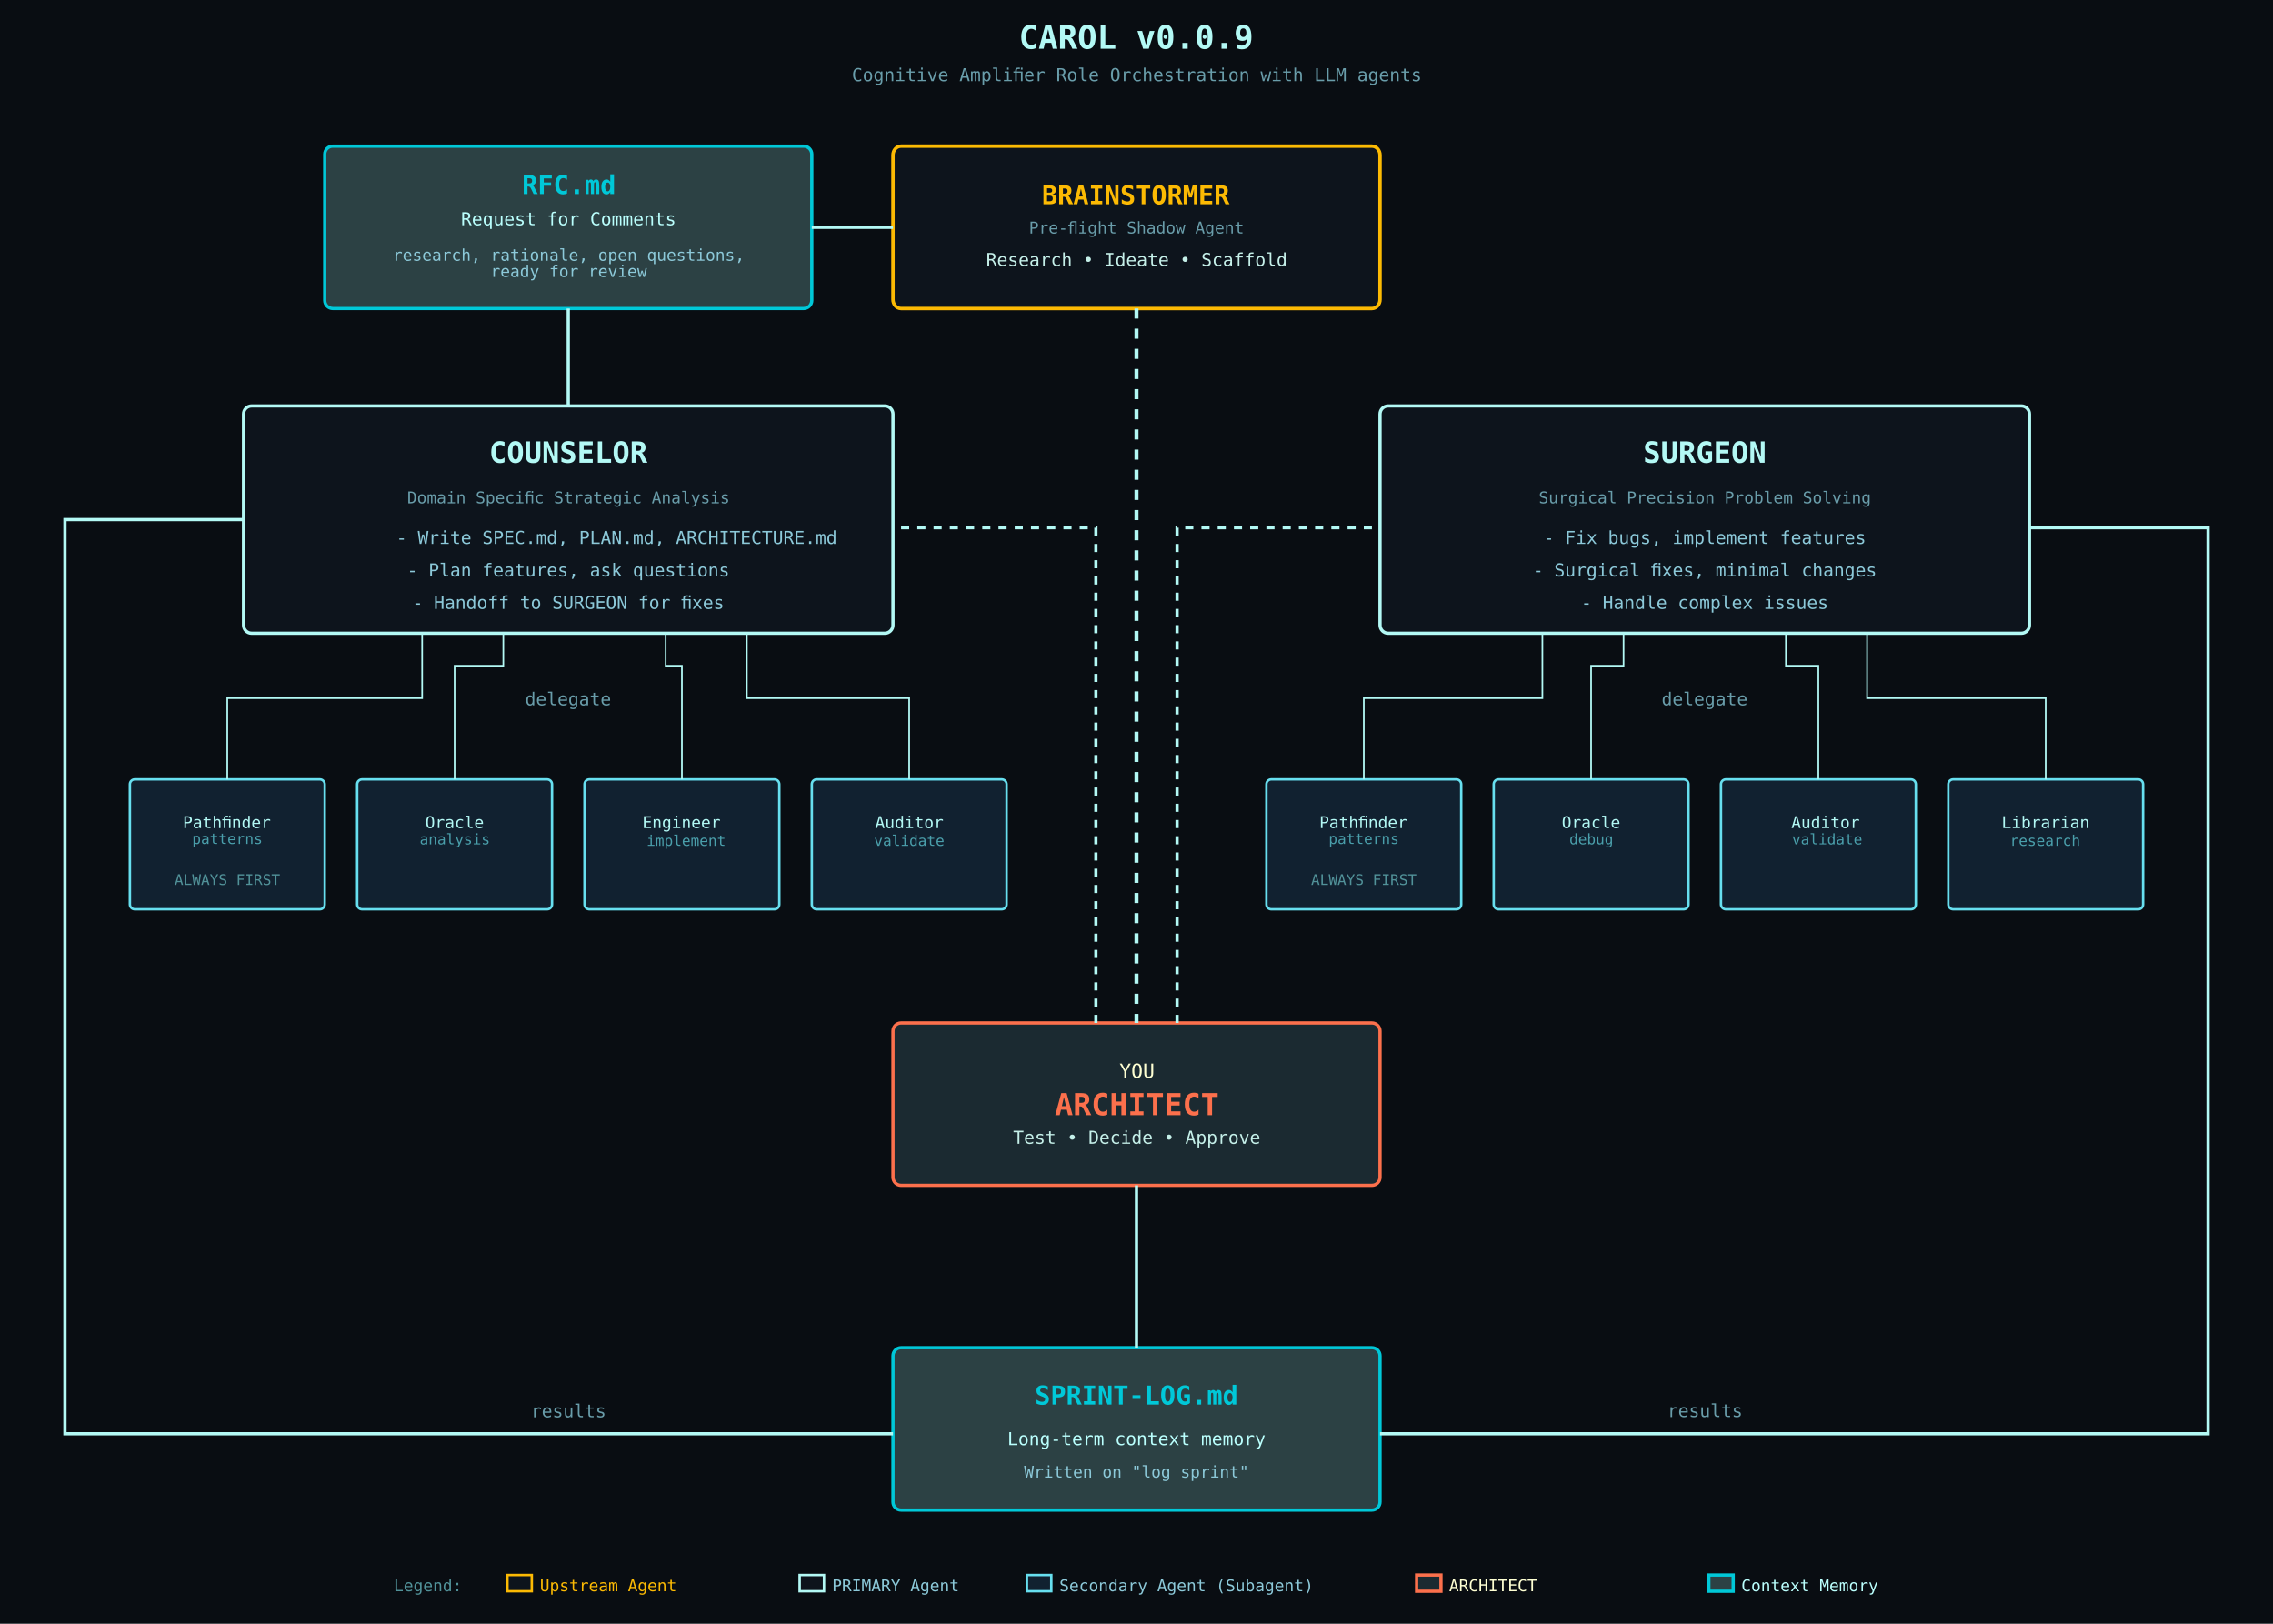
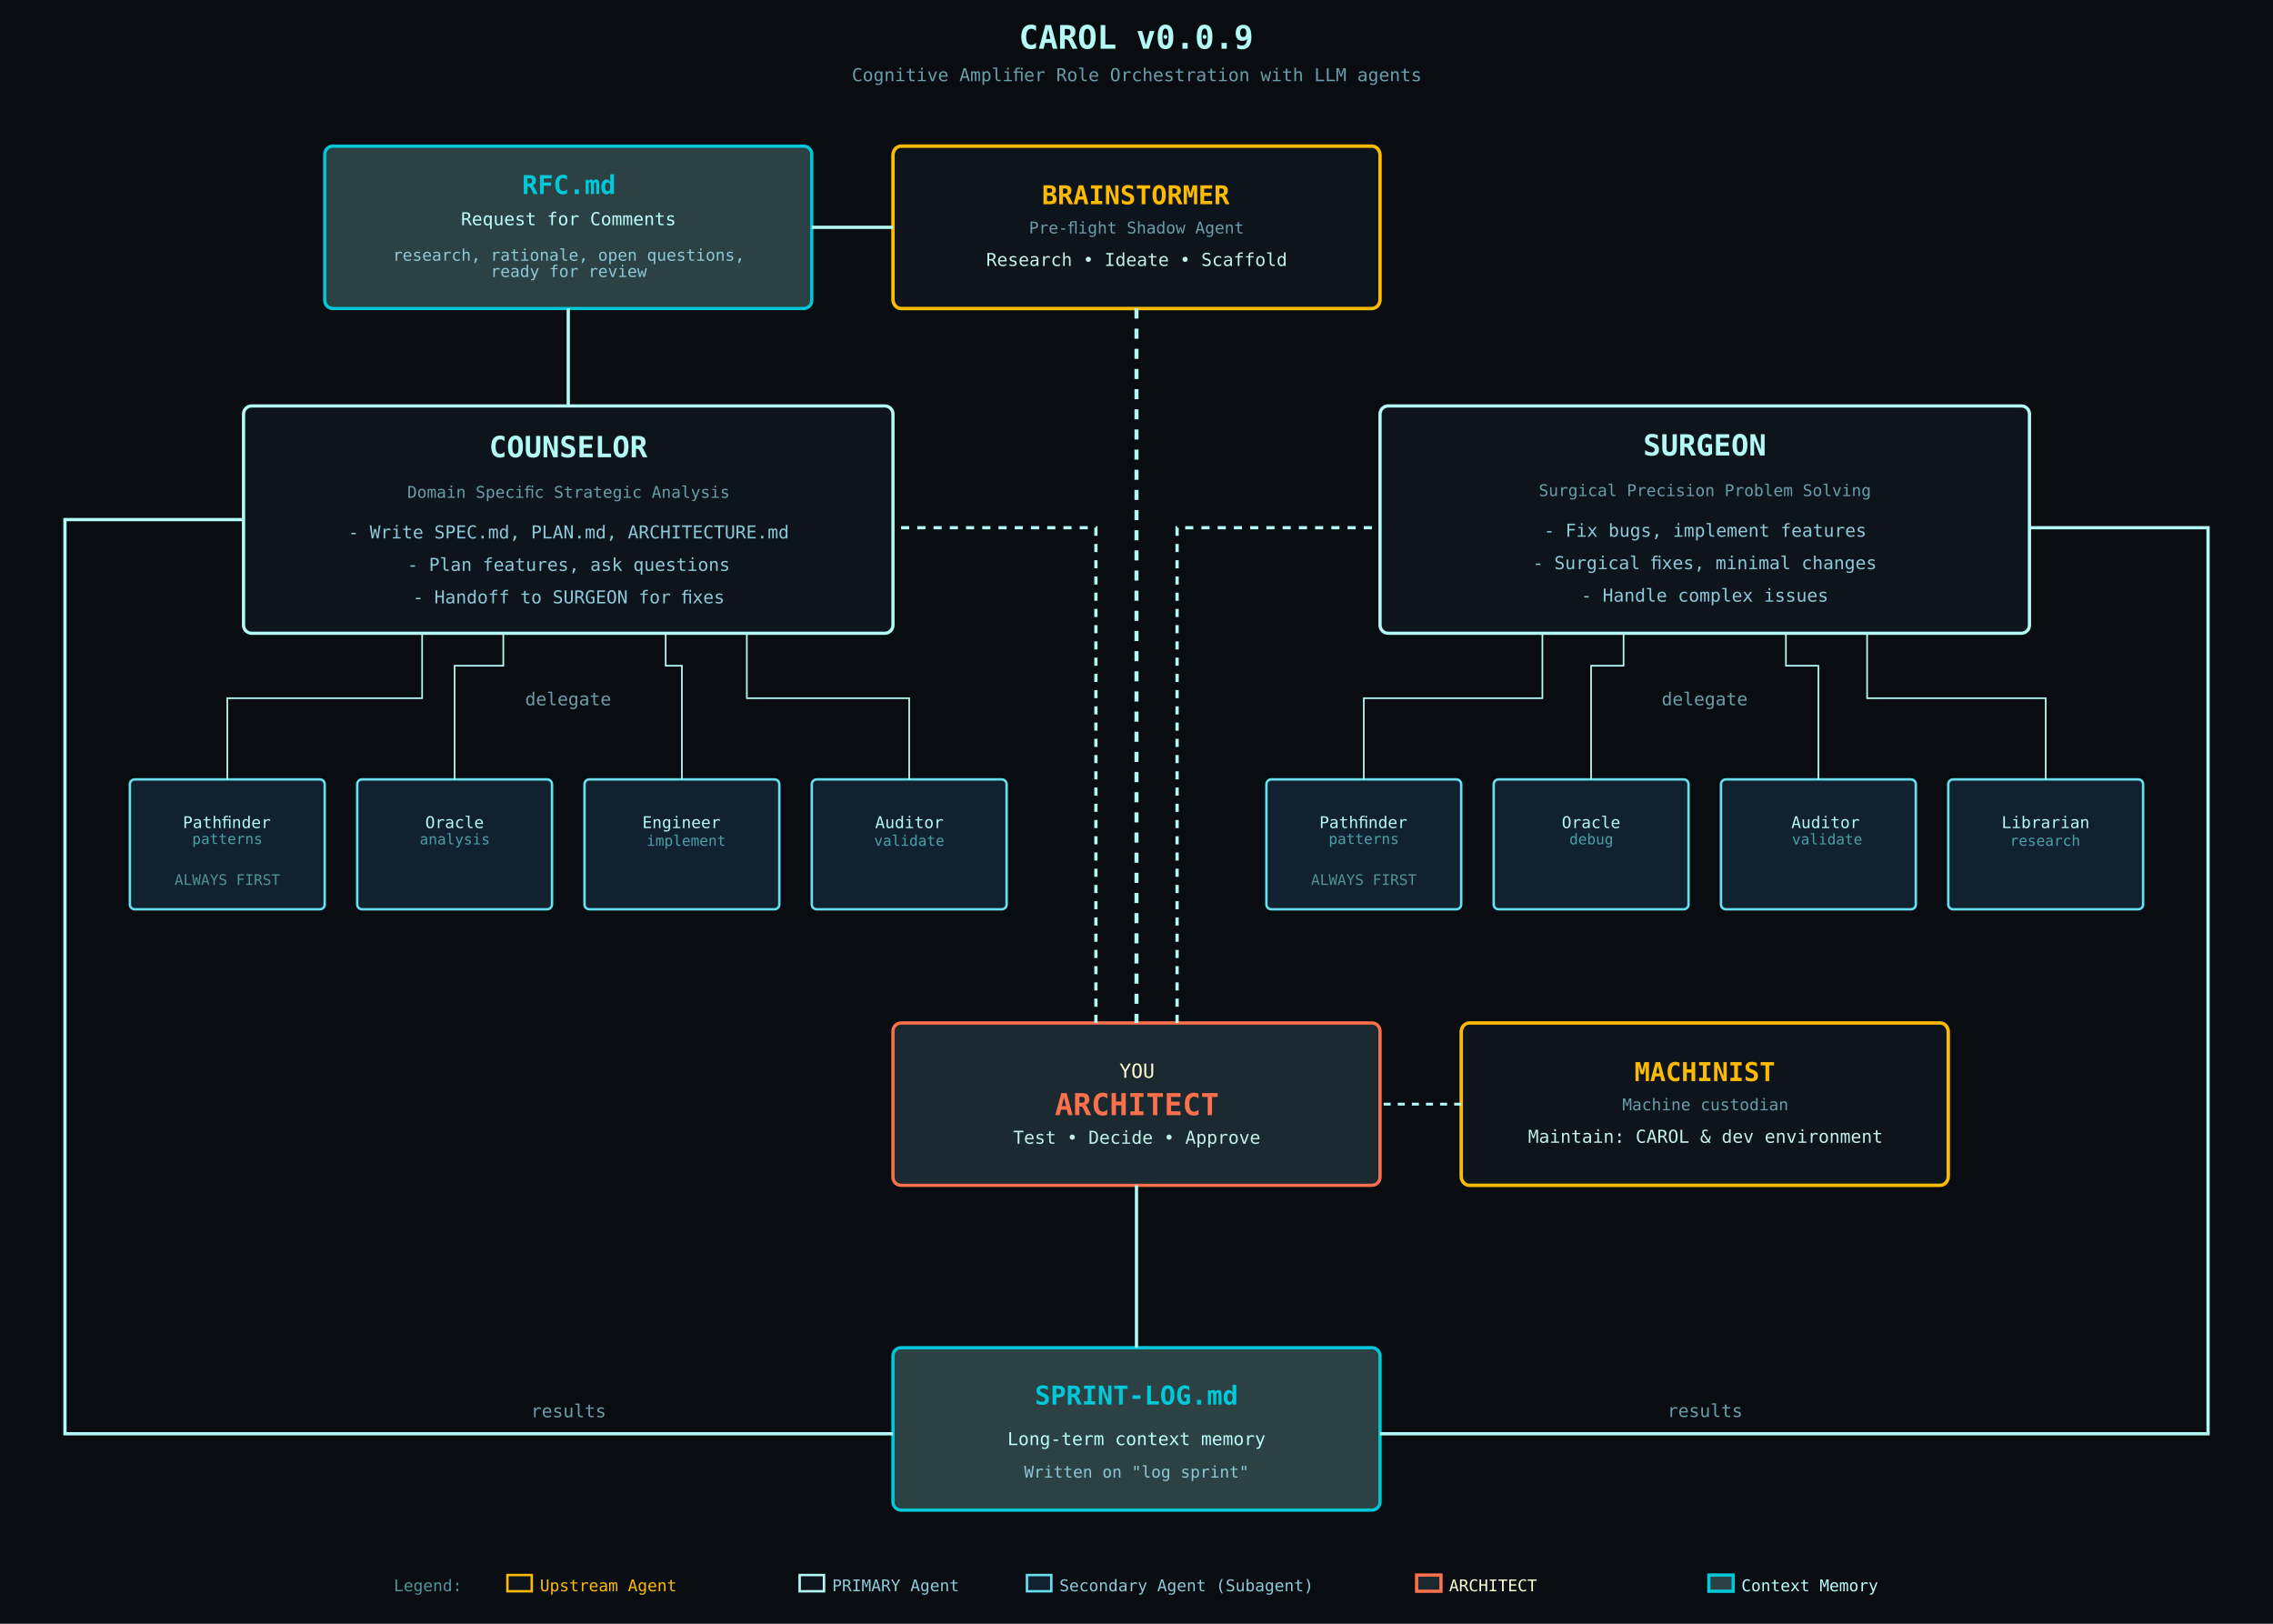
<svg xmlns="http://www.w3.org/2000/svg" width="1400px" height="1000px" version="1.1" xml:space="preserve" style="fill-rule:evenodd;clip-rule:evenodd;">
  <rect x="0" y="0" width="1400" height="1000" style="fill:#090d12;" />
  <text x="627.554px" y="30px" style="font-family:'Menlo-Bold', 'Menlo', monospace;font-weight:700;font-size:20px;fill:#b3f9f5;">CAROL v0.0.9</text>
  <text x="524.674px" y="50px" style="font-family:'Menlo-Regular', 'Menlo', monospace;font-size:11px;fill:#699daa;">Cognitive Ampliﬁer Role Orchestration with LLM agents</text>
  <g>
    <g>
      <path d="M850,95.556L850,184.444C850,187.511 847.76,190 845,190L555,190C552.24,190 550,187.511 550,184.444L550,95.556C550,92.489 552.24,90 555,90L845,90C847.76,90 850,92.489 850,95.556Z" style="fill:#0d141c;stroke:#fcba03;stroke-width:2.11px;" />
      <g>
        <text x="641.715px" y="125.793px" style="font-family:'Menlo-Bold', 'Menlo', monospace;font-weight:700;font-size:16px;fill:#fcba03;">BRAINSTORMER</text>
        <text x="633.784px" y="143.793px" style="font-family:'Menlo-Regular', 'Menlo', monospace;font-size:10px;fill:#699daa;">Pre-ﬂight Shadow Agent</text>
        <text x="607.413px" y="163.793px" style="font-family:'Menlo-Regular', 'Menlo', monospace;font-size:11px;fill:#c5f0e9;">Research • Ideate • Scaffold</text>
      </g>
    </g>
  </g>
  <g>
+     <g>
+       <path d="M1200,635.556L1200,724.444C1200,727.511 1197.76,730 1195,730L905,730C902.24,730 900,727.511 900,724.444L900,635.556C900,632.489 902.24,630 905,630L1195,630C1197.76,630 1200,632.489 1200,635.556Z" style="fill:#0d141c;stroke:#fcba03;stroke-width:2.11px;" />
+       <g>
+         <g transform="matrix(16,0,0,16,1093.363,665.793)">
+                 </g>
+         <text x="1006.668px" y="665.793px" style="font-family:'Menlo-Bold', 'Menlo', monospace;font-weight:700;font-size:16px;fill:#fcba03;">MACHINIST</text>
+         <g transform="matrix(10,0,0,10,1101.531,683.793)">
+                 </g>
+         <text x="999.182px" y="683.793px" style="font-family:'Menlo-Regular', 'Menlo', monospace;font-size:10px;fill:#699daa;">Machine custodian</text>
+         <g transform="matrix(11,0,0,11,1159.715,703.793)">
+                 </g>
+         <text x="941.171px" y="703.793px" style="font-family:'Menlo-Regular', 'Menlo', monospace;font-size:11px;fill:#c5f0e9;">Maintain: CAROL &amp; dev environment</text>
+       </g>
+     </g>
+   </g>
+   <g>
    <path d="M550,255L550,385C550,387.76 547.76,390 545,390L155,390C152.24,390 150,387.76 150,385L150,255C150,252.24 152.24,250 155,250L545,250C547.76,250 550,252.24 550,255Z" style="fill:#0d141c;stroke:#b3f9f5;stroke-width:2px;" />
    <path d="M1250,255L1250,385C1250,387.76 1247.76,390 1245,390L855,390C852.24,390 850,387.76 850,385L850,255C850,252.24 852.24,250 855,250L1245,250C1247.76,250 1250,252.24 1250,255Z" style="fill:#0d141c;stroke:#b3f9f5;stroke-width:2px;" />
  </g>
  <g>
-     <text x="301.234px" y="285px" style="font-family:'Menlo-Bold', 'Menlo', monospace;font-weight:700;font-size:18px;fill:#b3f9f5;">COUNSELOR</text>
-     <text x="250.823px" y="310px" style="font-family:'Menlo-Regular', 'Menlo', monospace;font-size:10px;fill:#699daa;">Domain Speciﬁc Strategic Analysis</text>
-     <text x="244.039px" y="335px" style="font-family:'Menlo-Regular', 'Menlo', monospace;font-size:11px;fill:#8cc9d9;">- Write SPEC.md, PLAN.md, ARCHITECTURE.md</text>
-     <text x="250.662px" y="355px" style="font-family:'Menlo-Regular', 'Menlo', monospace;font-size:11px;fill:#8cc9d9;">- Plan features, ask questions</text>
-     <text x="253.973px" y="375px" style="font-family:'Menlo-Regular', 'Menlo', monospace;font-size:11px;fill:#8cc9d9;">- Handoff to SURGEON for ﬁxes</text>
-     <text x="1012.071px" y="285px" style="font-family:'Menlo-Bold', 'Menlo', monospace;font-weight:700;font-size:18px;fill:#b3f9f5;">SURGEON</text>
-     <text x="947.778px" y="310px" style="font-family:'Menlo-Regular', 'Menlo', monospace;font-size:10px;fill:#699daa;">Surgical Precision Problem Solving</text>
-     <text x="950.662px" y="335px" style="font-family:'Menlo-Regular', 'Menlo', monospace;font-size:11px;fill:#8cc9d9;">- Fix bugs, implement features</text>
-     <text x="944.039px" y="355px" style="font-family:'Menlo-Regular', 'Menlo', monospace;font-size:11px;fill:#8cc9d9;">- Surgical ﬁxes, minimal changes</text>
-     <text x="973.841px" y="375px" style="font-family:'Menlo-Regular', 'Menlo', monospace;font-size:11px;fill:#8cc9d9;">- Handle complex issues</text>
+     <g>
+       <text x="301.234px" y="281.602px" style="font-family:'Menlo-Bold', 'Menlo', monospace;font-weight:700;font-size:18px;fill:#b3f9f5;">COUNSELOR</text>
+       <text x="250.823px" y="306.602px" style="font-family:'Menlo-Regular', 'Menlo', monospace;font-size:10px;fill:#699daa;">Domain Speciﬁc Strategic Analysis</text>
+       <text x="214.477px" y="331.602px" style="font-family:'Menlo-Regular', 'Menlo', monospace;font-size:11px;fill:#8cc9d9;">- Write SPEC.md, PLAN.md, ARCHITECTURE.md</text>
+       <text x="250.933px" y="351.602px" style="font-family:'Menlo-Regular', 'Menlo', monospace;font-size:11px;fill:#8cc9d9;">- Plan features, ask questions</text>
+       <text x="254.244px" y="371.602px" style="font-family:'Menlo-Regular', 'Menlo', monospace;font-size:11px;fill:#8cc9d9;">- Handoff to SURGEON for ﬁxes</text>
+     </g>
+     <g>
+       <text x="1012.071px" y="280.536px" style="font-family:'Menlo-Bold', 'Menlo', monospace;font-weight:700;font-size:18px;fill:#b3f9f5;">SURGEON</text>
+       <text x="947.778px" y="305.536px" style="font-family:'Menlo-Regular', 'Menlo', monospace;font-size:10px;fill:#699daa;">Surgical Precision Problem Solving</text>
+       <text x="950.933px" y="330.536px" style="font-family:'Menlo-Regular', 'Menlo', monospace;font-size:11px;fill:#8cc9d9;">- Fix bugs, implement features</text>
+       <text x="944.039px" y="350.536px" style="font-family:'Menlo-Regular', 'Menlo', monospace;font-size:11px;fill:#8cc9d9;">- Surgical ﬁxes, minimal changes</text>
+       <text x="973.841px" y="370.536px" style="font-family:'Menlo-Regular', 'Menlo', monospace;font-size:11px;fill:#8cc9d9;">- Handle complex issues</text>
+     </g>
  </g>
  <g>
    <path d="M200,483L200,557C200,558.656 198.656,560 197,560L83,560C81.344,560 80,558.656 80,557L80,483C80,481.344 81.344,480 83,480L197,480C198.656,480 200,481.344 200,483Z" style="fill:#112130;stroke:#67dfef;stroke-width:1.5px;" />
    <path d="M340,483L340,557C340,558.656 338.656,560 337,560L223,560C221.344,560 220,558.656 220,557L220,483C220,481.344 221.344,480 223,480L337,480C338.656,480 340,481.344 340,483Z" style="fill:#112130;stroke:#67dfef;stroke-width:1.5px;" />
    <path d="M480,483L480,557C480,558.656 478.656,560 477,560L363,560C361.344,560 360,558.656 360,557L360,483C360,481.344 361.344,480 363,480L477,480C478.656,480 480,481.344 480,483Z" style="fill:#112130;stroke:#67dfef;stroke-width:1.5px;" />
    <path d="M620,483L620,557C620,558.656 618.656,560 617,560L503,560C501.344,560 500,558.656 500,557L500,483C500,481.344 501.344,480 503,480L617,480C618.656,480 620,481.344 620,483Z" style="fill:#112130;stroke:#67dfef;stroke-width:1.5px;" />
    <path d="M900,483L900,557C900,558.656 898.656,560 897,560L783,560C781.344,560 780,558.656 780,557L780,483C780,481.344 781.344,480 783,480L897,480C898.656,480 900,481.344 900,483Z" style="fill:#112130;stroke:#67dfef;stroke-width:1.5px;" />
    <path d="M1040,483L1040,557C1040,558.656 1038.656,560 1037,560L923,560C921.344,560 920,558.656 920,557L920,483C920,481.344 921.344,480 923,480L1037,480C1038.656,480 1040,481.344 1040,483Z" style="fill:#112130;stroke:#67dfef;stroke-width:1.5px;" />
    <path d="M1180,483L1180,557C1180,558.656 1178.656,560 1177,560L1063,560C1061.344,560 1060,558.656 1060,557L1060,483C1060,481.344 1061.344,480 1063,480L1177,480C1178.656,480 1180,481.344 1180,483Z" style="fill:#112130;stroke:#67dfef;stroke-width:1.5px;" />
    <path d="M1320,483L1320,557C1320,558.656 1318.656,560 1317,560L1203,560C1201.344,560 1200,558.656 1200,557L1200,483C1200,481.344 1201.344,480 1203,480L1317,480C1318.656,480 1320,481.344 1320,483Z" style="fill:#112130;stroke:#67dfef;stroke-width:1.5px;" />
  </g>
  <g>
    <text x="112.617px" y="510px" style="font-family:'Menlo-Regular', 'Menlo', monospace;font-size:10px;fill:#b3f9f5;">Pathﬁnder</text>
    <text x="118.355px" y="519.758px" style="font-family:'Menlo-Regular', 'Menlo', monospace;font-size:9px;fill:#4a9fab;">patterns</text>
    <text x="107.511px" y="545px" style="font-family:'Menlo-Regular', 'Menlo', monospace;font-size:9px;fill:#519299;">ALWAYS FIRST</text>
    <text x="261.929px" y="510px" style="font-family:'Menlo-Regular', 'Menlo', monospace;font-size:10px;fill:#b3f9f5;">Oracle</text>
    <text x="258.48px" y="520.031px" style="font-family:'Menlo-Regular', 'Menlo', monospace;font-size:9px;fill:#4a9fab;">analysis</text>
    <text x="395.627px" y="510px" style="font-family:'Menlo-Regular', 'Menlo', monospace;font-size:10px;fill:#b3f9f5;">Engineer</text>
    <text x="398.278px" y="520.903px" style="font-family:'Menlo-Regular', 'Menlo', monospace;font-size:9px;fill:#4a9fab;">implement</text>
    <text x="539.028px" y="510px" style="font-family:'Menlo-Regular', 'Menlo', monospace;font-size:10px;fill:#b3f9f5;">Auditor</text>
    <text x="538.355px" y="520.903px" style="font-family:'Menlo-Regular', 'Menlo', monospace;font-size:9px;fill:#4a9fab;">validate</text>
    <text x="812.617px" y="510px" style="font-family:'Menlo-Regular', 'Menlo', monospace;font-size:10px;fill:#b3f9f5;">Pathﬁnder</text>
    <text x="818.355px" y="519.758px" style="font-family:'Menlo-Regular', 'Menlo', monospace;font-size:9px;fill:#4a9fab;">patterns</text>
    <text x="807.511px" y="545px" style="font-family:'Menlo-Regular', 'Menlo', monospace;font-size:9px;fill:#519299;">ALWAYS FIRST</text>
    <text x="961.929px" y="510px" style="font-family:'Menlo-Regular', 'Menlo', monospace;font-size:10px;fill:#b3f9f5;">Oracle</text>
    <text x="966.603px" y="519.987px" style="font-family:'Menlo-Regular', 'Menlo', monospace;font-size:9px;fill:#4a9fab;">debug</text>
    <text x="1103.311px" y="510px" style="font-family:'Menlo-Regular', 'Menlo', monospace;font-size:10px;fill:#b3f9f5;">Auditor</text>
    <text x="1103.727px" y="520.031px" style="font-family:'Menlo-Regular', 'Menlo', monospace;font-size:9px;fill:#4a9fab;">validate</text>
    <text x="1232.827px" y="510px" style="font-family:'Menlo-Regular', 'Menlo', monospace;font-size:10px;fill:#b3f9f5;">Librarian</text>
    <text x="1237.931px" y="520.89px" style="font-family:'Menlo-Regular', 'Menlo', monospace;font-size:9px;fill:#4a9fab;">research</text>
  </g>
  <g>
    <g>
      <path d="M850,835L850,925C850,927.76 847.76,930 845,930L555,930C552.24,930 550,927.76 550,925L550,835C550,832.24 552.24,830 555,830L845,830C847.76,830 850,832.24 850,835Z" style="fill:#2c4144;stroke:#00c8d8;stroke-width:2px;" />
      <g>
        <text x="637.387px" y="865px" style="font-family:'Menlo-Bold', 'Menlo', monospace;font-weight:700;font-size:16px;fill:#00c8d8;">SPRINT-LOG.md</text>
        <text x="620.529px" y="890px" style="font-family:'Menlo-Regular', 'Menlo', monospace;font-size:11px;fill:#bafffd;">Long-term context memory</text>
        <text x="630.764px" y="910px" style="font-family:'Menlo-Regular', 'Menlo', monospace;font-size:10px;fill:#8cc9d9;">Written on "log sprint"</text>
      </g>
    </g>
    <g>
      <path d="M500,95L500,185C500,187.76 497.76,190 495,190L205,190C202.24,190 200,187.76 200,185L200,95C200,92.24 202.24,90 205,90L495,90C497.76,90 500,92.24 500,95Z" style="fill:#2c4144;stroke:#00c8d8;stroke-width:2px;" />
      <g>
        <text x="321.531px" y="119.497px" style="font-family:'Menlo-Bold', 'Menlo', monospace;font-weight:700;font-size:16px;fill:#00c8d8;">RFC.md</text>
        <text x="283.936px" y="138.71px" style="font-family:'Menlo-Regular', 'Menlo', monospace;font-size:11px;fill:#bafffd;">Request for Comments</text>
        <g>
          <text x="241.917px" y="160.579px" style="font-family:'Menlo-Regular', 'Menlo', monospace;font-size:10px;fill:#8cc9d9;">research, rationale, open questions,</text>
          <text x="302.122px" y="170.579px" style="font-family:'Menlo-Regular', 'Menlo', monospace;font-size:10px;fill:#8cc9d9;">ready for review</text>
        </g>
      </g>
    </g>
  </g>
  <g>
    <path d="M850,635L850,725C850,727.76 847.76,730 845,730L555,730C552.24,730 550,727.76 550,725L550,635C550,632.24 552.24,630 555,630L845,630C847.76,630 850,632.24 850,635Z" style="fill:#1b2a31;stroke:#fc704c;stroke-width:2px;" />
  </g>
  <g>
    <g>
-       <g transform="matrix(18.66229,0,0,18.66229,750.8201,686.7933)">
-             </g>
      <text x="649.699px" y="686.793px" style="font-family:'Menlo-Bold', 'Menlo', monospace;font-weight:700;font-size:18.662px;fill:#fc704c;">ARCHITECT</text>
-       <g transform="matrix(12,0,0,12,711.1621,663.7793)">
-             </g>
      <text x="689.488px" y="663.779px" style="font-family:'Menlo-Regular', 'Menlo', monospace;font-size:12px;fill:#feffd2;">YOU</text>
      <text x="624.018px" y="704.408px" style="font-family:'Menlo-Regular', 'Menlo', monospace;font-size:11px;fill:#c5f0e9;">Test • Decide • Approve</text>
    </g>
  </g>
  <g>
    <path d="M260,390L260,430L140,430L140,480" style="fill:none;stroke:#b3f9f5;stroke-width:1px;" />
    <path d="M310,390L310,410L280,410L280,480" style="fill:none;stroke:#b3f9f5;stroke-width:1px;" />
    <path d="M410,390L410,410L420,410L420,480" style="fill:none;stroke:#b3f9f5;stroke-width:1px;" />
    <path d="M460,390L460,430L560,430L560,480" style="fill:none;stroke:#b3f9f5;stroke-width:1px;" />
    <path d="M950,390L950,430L840,430L840,480" style="fill:none;stroke:#b3f9f5;stroke-width:1px;" />
    <path d="M1000,390L1000,410L980,410L980,480" style="fill:none;stroke:#b3f9f5;stroke-width:1px;" />
    <path d="M1100,390L1100,410L1120,410L1120,480" style="fill:none;stroke:#b3f9f5;stroke-width:1px;" />
    <path d="M1150,390L1150,430L1260,430L1260,480" style="fill:none;stroke:#b3f9f5;stroke-width:1px;" />
    <path d="M555,325L675,325L675,630" style="fill:none;stroke:#b3f9f5;stroke-width:2px;stroke-dasharray:5,5;" />
    <path d="M700,190L700,630" style="fill:none;stroke:#b3f9f5;stroke-width:2.48px;stroke-dasharray:6.206,6.206;" />
    <path d="M845,325L725,325L725,630" style="fill:none;stroke:#b3f9f5;stroke-width:2px;stroke-dasharray:5,5;" />
+     <path d="M900,680L850,680" style="fill:none;stroke:#b3f9f5;stroke-width:1.74px;stroke-dasharray:4.344,4.344;" />
    <path d="M850,883L1360,883L1360,325L1250,325" style="fill:none;stroke:#b3f9f5;stroke-width:2px;" />
    <path d="M150,320L40,320L40,883L550,883" style="fill:none;stroke:#b3f9f5;stroke-width:2px;" />
    <path d="M350,190L350,250" style="fill:none;stroke:#b3f9f5;stroke-width:2px;" />
    <path d="M550,140L500,140" style="fill:none;stroke:#b3f9f5;stroke-width:2px;" />
    <path d="M700,730L700,830" style="fill:none;stroke:#b3f9f5;stroke-width:2px;" />
  </g>
  <g>
    <text x="323.445px" y="434.39px" style="font-family:'Menlo-Regular', 'Menlo', monospace;font-size:11px;fill:#699daa;">delegate</text>
    <text x="1023.445px" y="434.39px" style="font-family:'Menlo-Regular', 'Menlo', monospace;font-size:11px;fill:#699daa;">delegate</text>
    <text x="326.982px" y="872.844px" style="font-family:'Menlo-Regular', 'Menlo', monospace;font-size:11px;fill:#699daa;">results</text>
    <text x="1026.982px" y="872.688px" style="font-family:'Menlo-Regular', 'Menlo', monospace;font-size:11px;fill:#699daa;">results</text>
  </g>
  <g>
    <g>
      <text x="242.527px" y="980px" style="font-family:'Menlo-Regular', 'Menlo', monospace;font-size:10px;fill:#519299;">Legend:</text>
      <rect x="312.527" y="970" width="15" height="10" style="fill:#0d141c;stroke:#fcba03;stroke-width:1.5px;" />
      <text x="332.527px" y="980px" style="font-family:'Menlo-Regular', 'Menlo', monospace;font-size:10px;fill:#fcba03;">Upstream Agent</text>
      <rect x="492.527" y="970" width="15" height="10" style="fill:#0d141c;stroke:#b3f9f5;stroke-width:1.5px;" />
      <text x="512.527px" y="980px" style="font-family:'Menlo-Regular', 'Menlo', monospace;font-size:10px;fill:#8cc9d9;">PRIMARY Agent</text>
      <rect x="632.527" y="970" width="15" height="10" style="fill:#112130;stroke:#67dfef;stroke-width:1.5px;" />
      <text x="652.527px" y="980px" style="font-family:'Menlo-Regular', 'Menlo', monospace;font-size:10px;fill:#8cc9d9;">Secondary Agent (Subagent)</text>
      <rect x="872.527" y="970" width="15" height="10" style="fill:#1b2a31;stroke:#fc704c;stroke-width:2px;" />
      <text x="892.527px" y="980px" style="font-family:'Menlo-Regular', 'Menlo', monospace;font-size:10px;fill:#feffd2;">ARCHITECT</text>
      <rect x="1052.527" y="970" width="15" height="10" style="fill:#2c4144;stroke:#00c8d8;stroke-width:2px;" />
      <text x="1072.527px" y="980px" style="font-family:'Menlo-Regular', 'Menlo', monospace;font-size:10px;fill:#bafffd;">Context Memory</text>
    </g>
  </g>
</svg>
